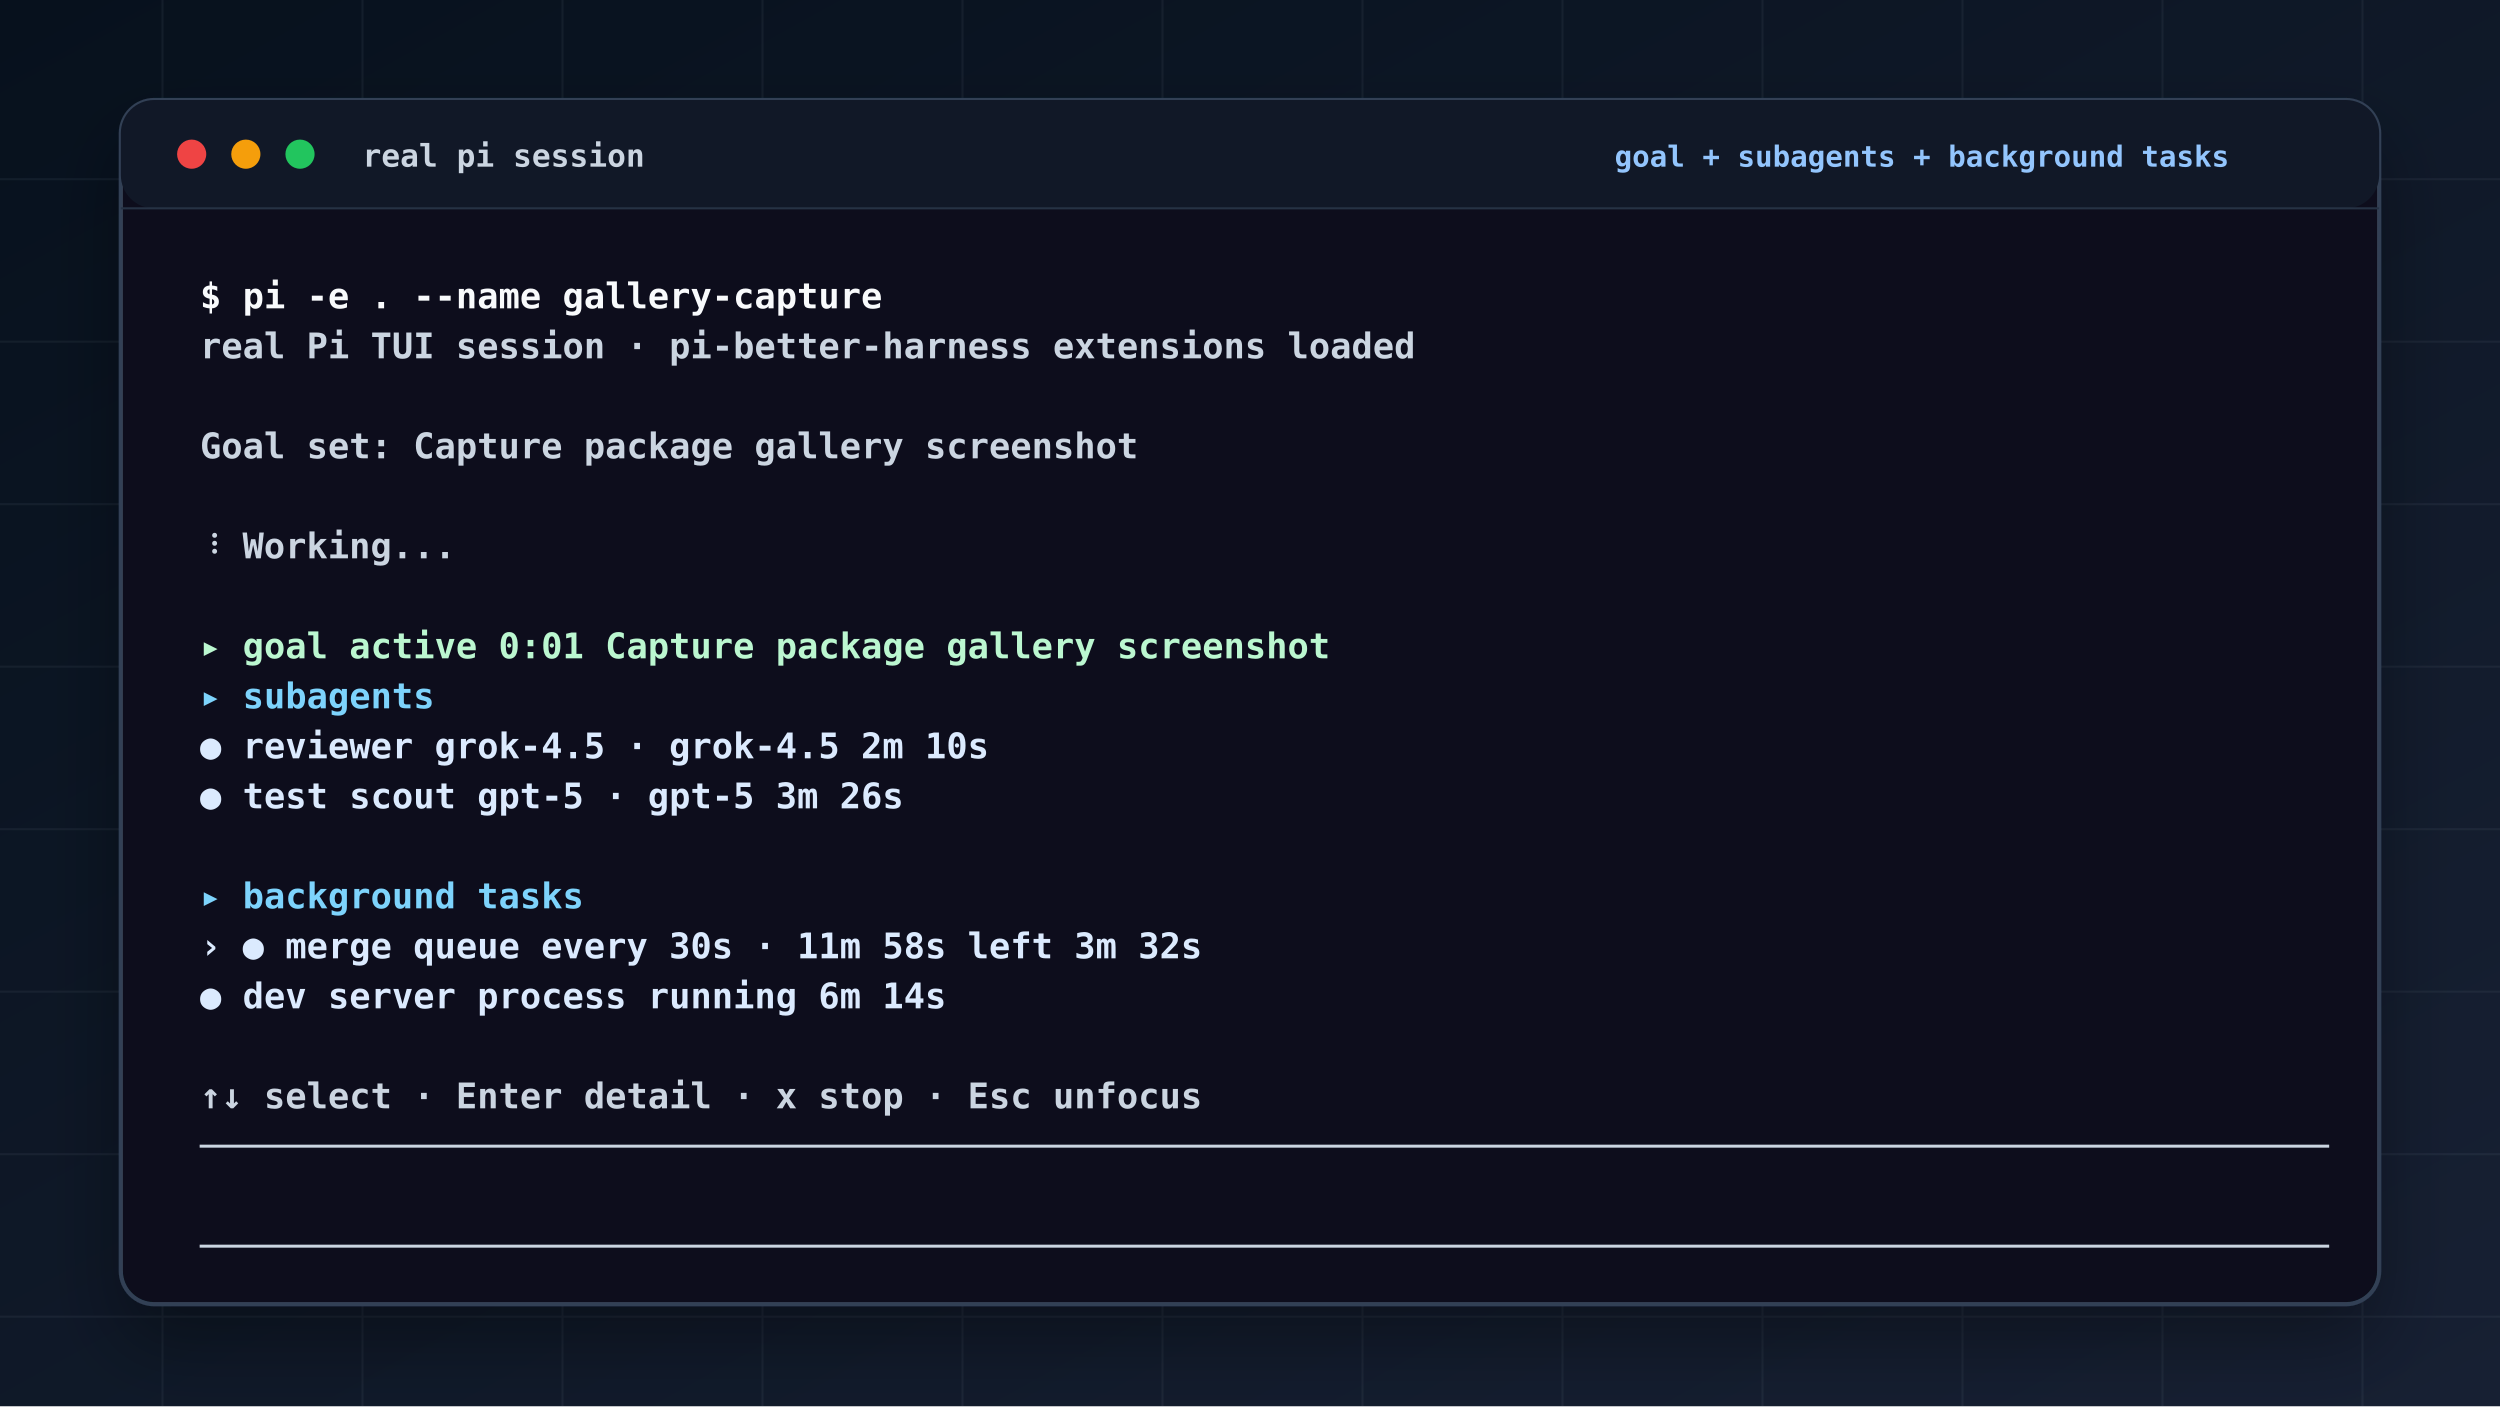
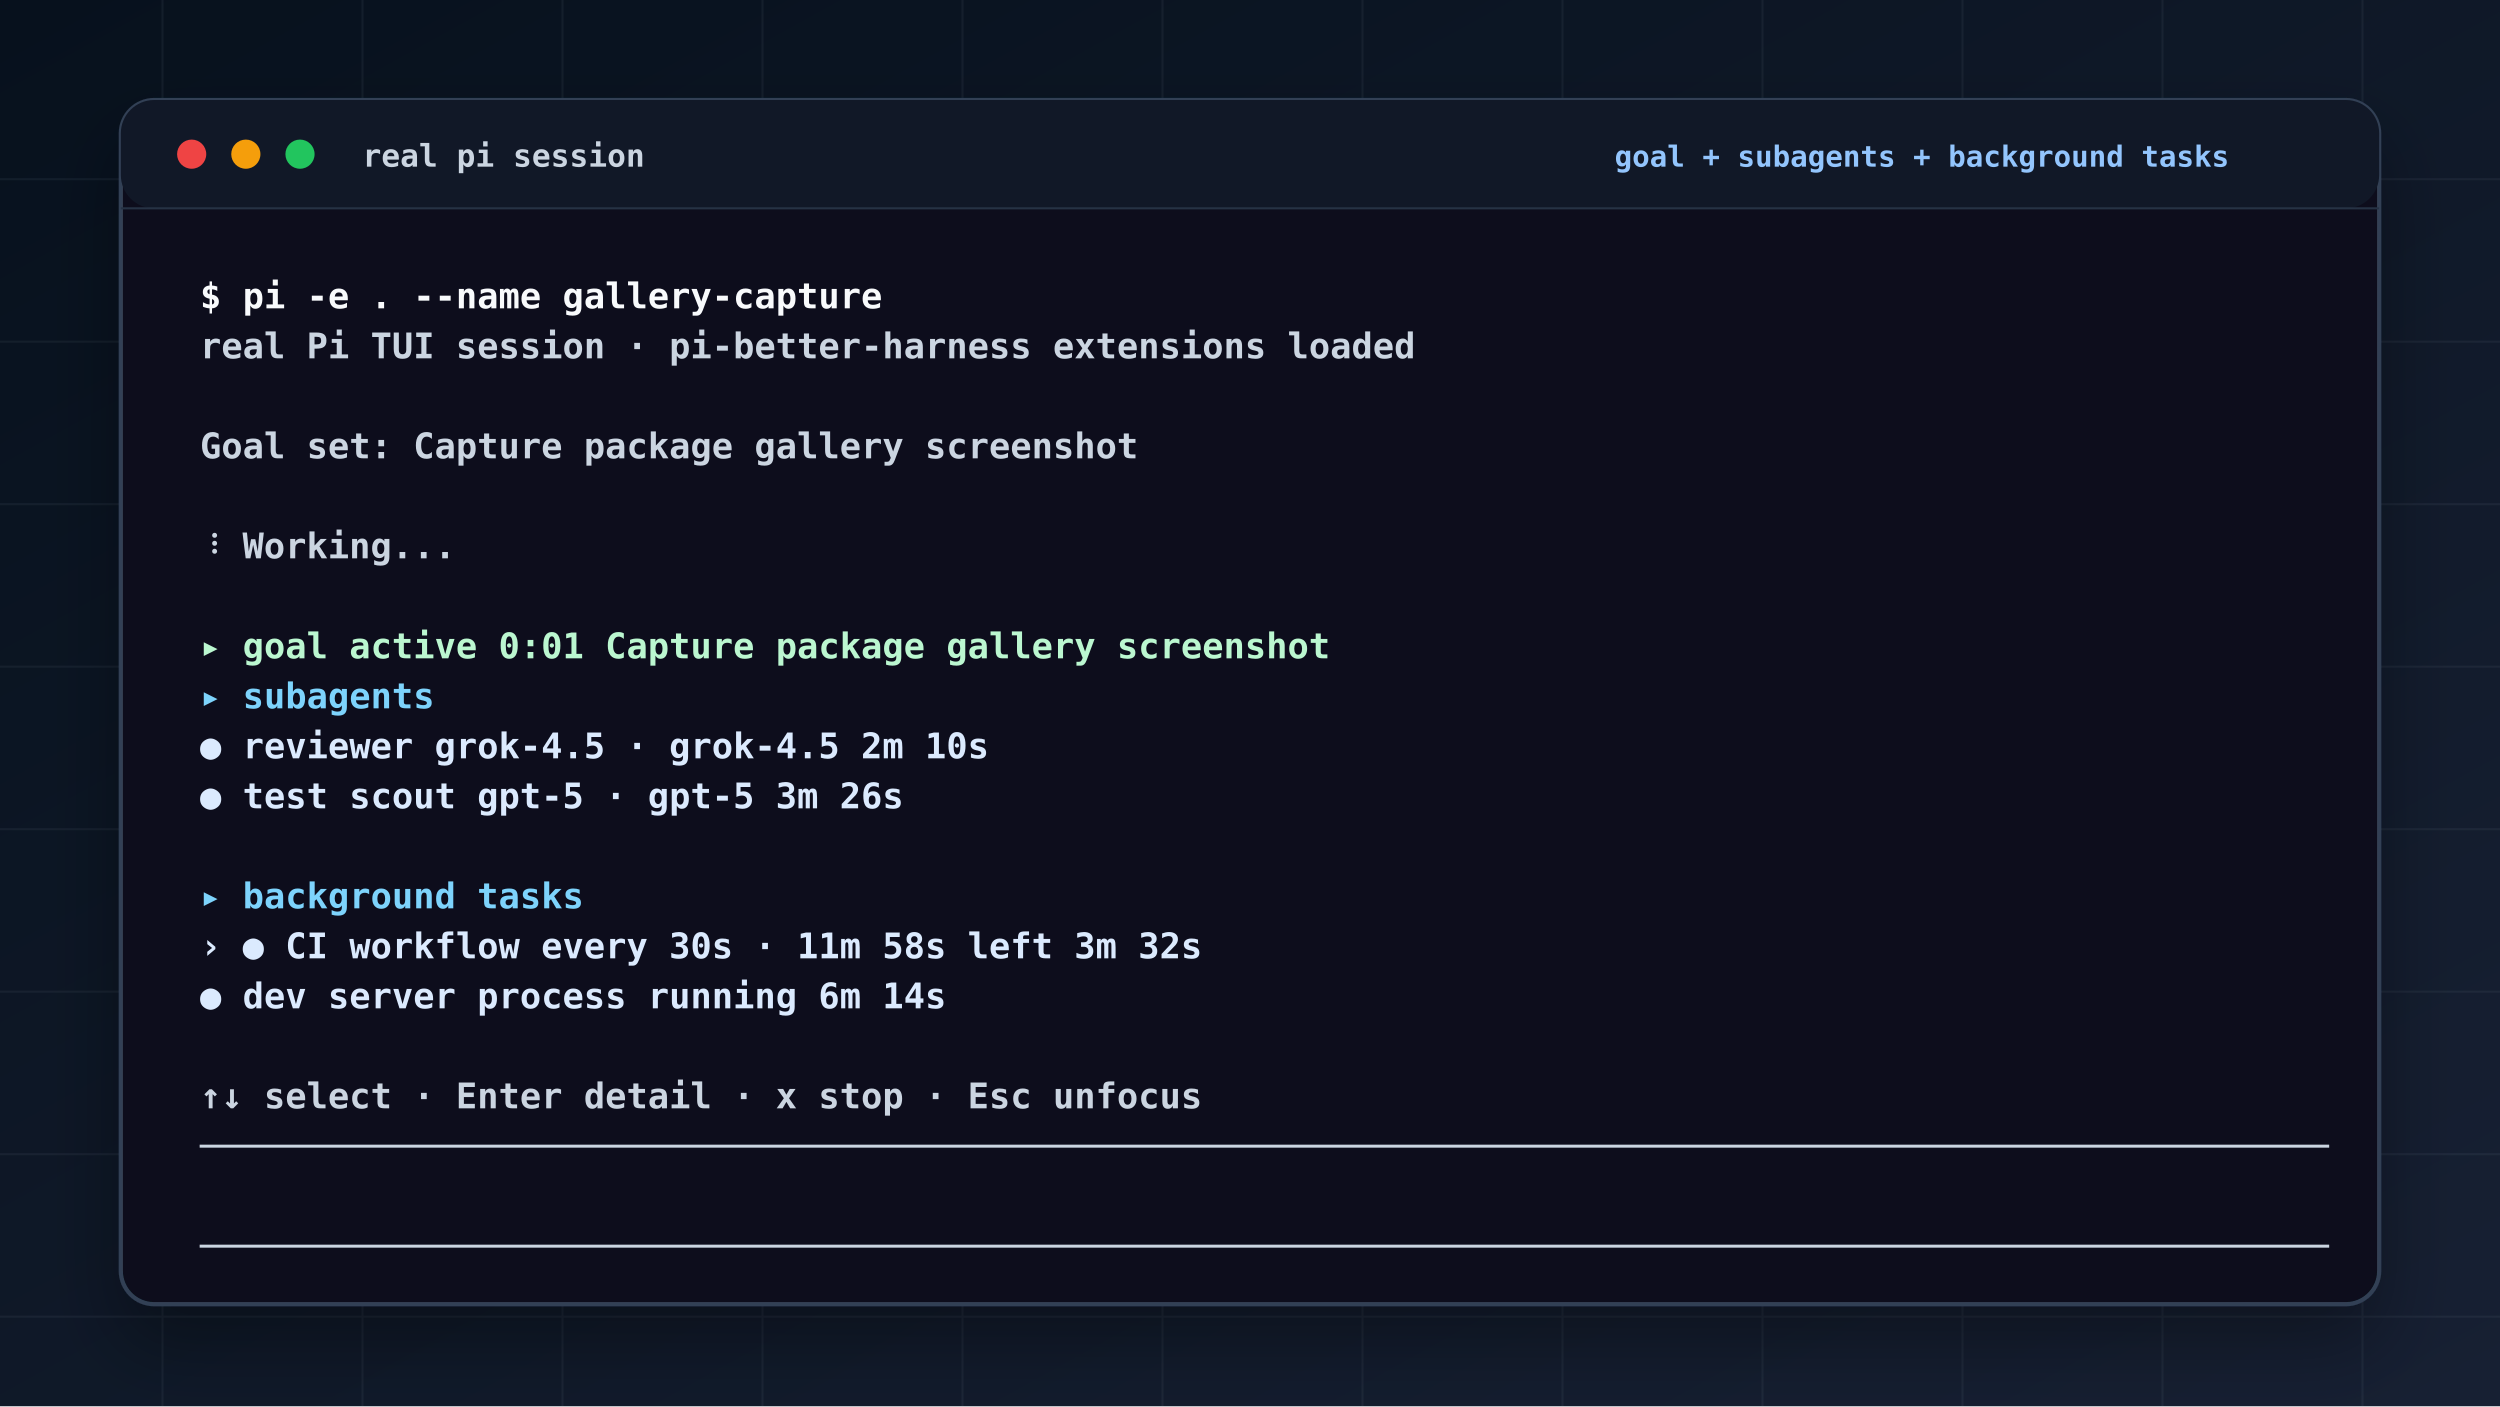
<svg xmlns="http://www.w3.org/2000/svg" width="1200" height="675" viewBox="0 0 1200 675">
  <defs>
    <linearGradient id="bg" x1="0" y1="0" x2="1" y2="1">
      <stop offset="0" stop-color="#07111d" />
      <stop offset="1" stop-color="#172033" />
    </linearGradient>
    <filter id="shadow" x="-20%" y="-20%" width="140%" height="140%">
      <feDropShadow dx="0" dy="18" stdDeviation="18" flood-color="#000" flood-opacity="0.34" />
    </filter>
    <clipPath id="bodyClip">
      <rect x="82" y="108" width="1036" height="500" rx="8" />
    </clipPath>
  </defs>
  <rect width="1200" height="675" fill="url(#bg)" />
  <g opacity="0.08">
    <path d="M78 0 V675" stroke="#94a3b8" />
    <path d="M174 0 V675" stroke="#94a3b8" />
    <path d="M270 0 V675" stroke="#94a3b8" />
    <path d="M366 0 V675" stroke="#94a3b8" />
    <path d="M462 0 V675" stroke="#94a3b8" />
    <path d="M558 0 V675" stroke="#94a3b8" />
    <path d="M654 0 V675" stroke="#94a3b8" />
    <path d="M750 0 V675" stroke="#94a3b8" />
    <path d="M846 0 V675" stroke="#94a3b8" />
    <path d="M942 0 V675" stroke="#94a3b8" />
    <path d="M1038 0 V675" stroke="#94a3b8" />
    <path d="M1134 0 V675" stroke="#94a3b8" />
    <path d="M0 86 H1200" stroke="#94a3b8" />
    <path d="M0 164 H1200" stroke="#94a3b8" />
    <path d="M0 242 H1200" stroke="#94a3b8" />
    <path d="M0 320 H1200" stroke="#94a3b8" />
    <path d="M0 398 H1200" stroke="#94a3b8" />
    <path d="M0 476 H1200" stroke="#94a3b8" />
    <path d="M0 554 H1200" stroke="#94a3b8" />
    <path d="M0 632 H1200" stroke="#94a3b8" />
  </g>
  <g filter="url(#shadow)">
    <rect x="58" y="48" width="1084" height="578" rx="16" fill="#090f1a" stroke="#334155" stroke-width="2" />
  </g>
  <rect x="58" y="48" width="1084" height="52" rx="16" fill="#111827" />
  <path d="M58 100 H1142" stroke="#263244" />
  <circle cx="92" cy="74" r="7" fill="#ef4444" />
  <circle cx="118" cy="74" r="7" fill="#f59e0b" />
  <circle cx="144" cy="74" r="7" fill="#22c55e" />
  <text x="174" y="80" font-family="SFMono-Regular, ui-monospace, Menlo, Consolas, monospace" font-size="15" font-weight="700" fill="#cbd5e1">real pi session</text>
  <text x="1070" y="80" text-anchor="end" font-family="SFMono-Regular, ui-monospace, Menlo, Consolas, monospace" font-size="14" font-weight="700" fill="#93c5fd">goal + subagents + background tasks</text>
  <g clip-path="url(#bodyClip)">
    <text x="96" y="148" font-family="SFMono-Regular, ui-monospace, Menlo, Consolas, monospace" font-size="17" font-weight="800" fill="#f8fafc">$ pi -e . --name gallery-capture</text>
    <text x="96" y="172" font-family="SFMono-Regular, ui-monospace, Menlo, Consolas, monospace" font-size="17" font-weight="550" fill="#cbd5e1">real Pi TUI session · pi-better-harness extensions loaded</text>
    <text x="96" y="196" font-family="SFMono-Regular, ui-monospace, Menlo, Consolas, monospace" font-size="17" font-weight="550" fill="#cbd5e1" />
    <text x="96" y="220" font-family="SFMono-Regular, ui-monospace, Menlo, Consolas, monospace" font-size="17" font-weight="550" fill="#cbd5e1"> Goal set: Capture package gallery screenshot</text>
    <text x="96" y="244" font-family="SFMono-Regular, ui-monospace, Menlo, Consolas, monospace" font-size="17" font-weight="550" fill="#cbd5e1" />
    <text x="96" y="268" font-family="SFMono-Regular, ui-monospace, Menlo, Consolas, monospace" font-size="17" font-weight="550" fill="#cbd5e1"> ⠸ Working...</text>
    <text x="96" y="292" font-family="SFMono-Regular, ui-monospace, Menlo, Consolas, monospace" font-size="17" font-weight="550" fill="#cbd5e1" />
    <text x="96" y="316" font-family="SFMono-Regular, ui-monospace, Menlo, Consolas, monospace" font-size="17" font-weight="800" fill="#bbf7d0">▸ goal active 0:01 Capture package gallery screenshot</text>
    <text x="96" y="340" font-family="SFMono-Regular, ui-monospace, Menlo, Consolas, monospace" font-size="17" font-weight="800" fill="#7dd3fc">▸ subagents</text>
    <text x="96" y="364" font-family="SFMono-Regular, ui-monospace, Menlo, Consolas, monospace" font-size="17" font-weight="550" fill="#dbeafe">  ●  reviewer                                                                                 grok-4.5 · grok-4.5 2m 10s</text>
    <text x="96" y="388" font-family="SFMono-Regular, ui-monospace, Menlo, Consolas, monospace" font-size="17" font-weight="550" fill="#dbeafe">  ●  test scout                                                                                     gpt-5 · gpt-5 3m 26s</text>
    <text x="96" y="412" font-family="SFMono-Regular, ui-monospace, Menlo, Consolas, monospace" font-size="17" font-weight="550" fill="#cbd5e1" />
    <text x="96" y="436" font-family="SFMono-Regular, ui-monospace, Menlo, Consolas, monospace" font-size="17" font-weight="800" fill="#7dd3fc">▸ background tasks</text>
-     <text x="96" y="460" font-family="SFMono-Regular, ui-monospace, Menlo, Consolas, monospace" font-size="17" font-weight="550" fill="#dbeafe">› ●  merge queue                                                                         every 30s · 11m 58s left 3m 32s</text>
+     <text x="96" y="460" font-family="SFMono-Regular, ui-monospace, Menlo, Consolas, monospace" font-size="17" font-weight="550" fill="#dbeafe">› ●  CI workflow                                                                         every 30s · 11m 58s left 3m 32s</text>
    <text x="96" y="484" font-family="SFMono-Regular, ui-monospace, Menlo, Consolas, monospace" font-size="17" font-weight="550" fill="#dbeafe">  ●  dev server                                                                                   process running 6m 14s</text>
    <text x="96" y="508" font-family="SFMono-Regular, ui-monospace, Menlo, Consolas, monospace" font-size="17" font-weight="550" fill="#cbd5e1" />
    <text x="96" y="532" font-family="SFMono-Regular, ui-monospace, Menlo, Consolas, monospace" font-size="17" font-weight="550" fill="#cbd5e1">↑↓ select · Enter detail · x stop · Esc unfocus</text>
    <text x="96" y="556" font-family="SFMono-Regular, ui-monospace, Menlo, Consolas, monospace" font-size="17" font-weight="550" fill="#cbd5e1">────────────────────────────────────────────────────────────────────────────────────────────────────────────────────────</text>
    <text x="96" y="580" font-family="SFMono-Regular, ui-monospace, Menlo, Consolas, monospace" font-size="17" font-weight="550" fill="#cbd5e1" />
    <text x="96" y="604" font-family="SFMono-Regular, ui-monospace, Menlo, Consolas, monospace" font-size="17" font-weight="550" fill="#cbd5e1">────────────────────────────────────────────────────────────────────────────────────────────────────────────────────────</text>
    <text x="96" y="628" font-family="SFMono-Regular, ui-monospace, Menlo, Consolas, monospace" font-size="17" font-weight="550" fill="#cbd5e1">~/projects/pi-better-harness (stack/exoulster/keep-both-gallery-styles) • gallery-capture</text>
    <text x="96" y="652" font-family="SFMono-Regular, ui-monospace, Menlo, Consolas, monospace" font-size="17" font-weight="550" fill="#cbd5e1">0.1%/128k (auto)                                                                                    (openai) gpt-4o-mini</text>
    <text x="96" y="676" font-family="SFMono-Regular, ui-monospace, Menlo, Consolas, monospace" font-size="17" font-weight="550" fill="#93c5fd">bg 4</text>
  </g>
</svg>
